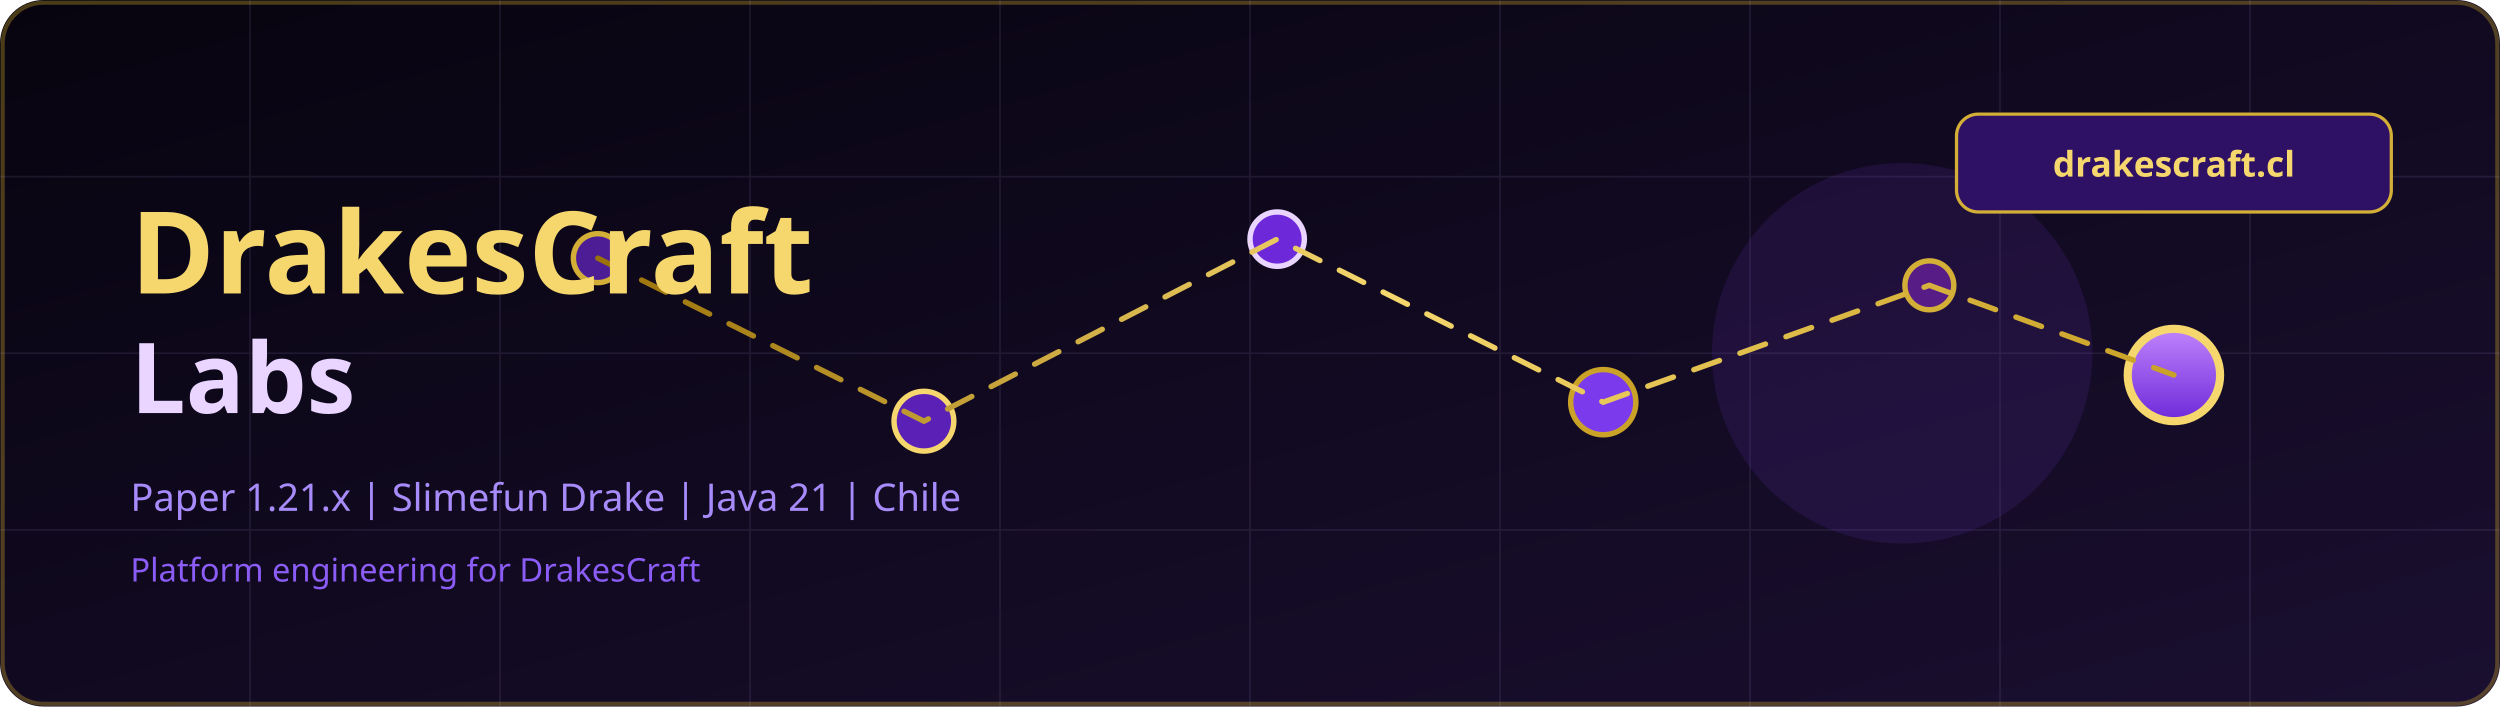
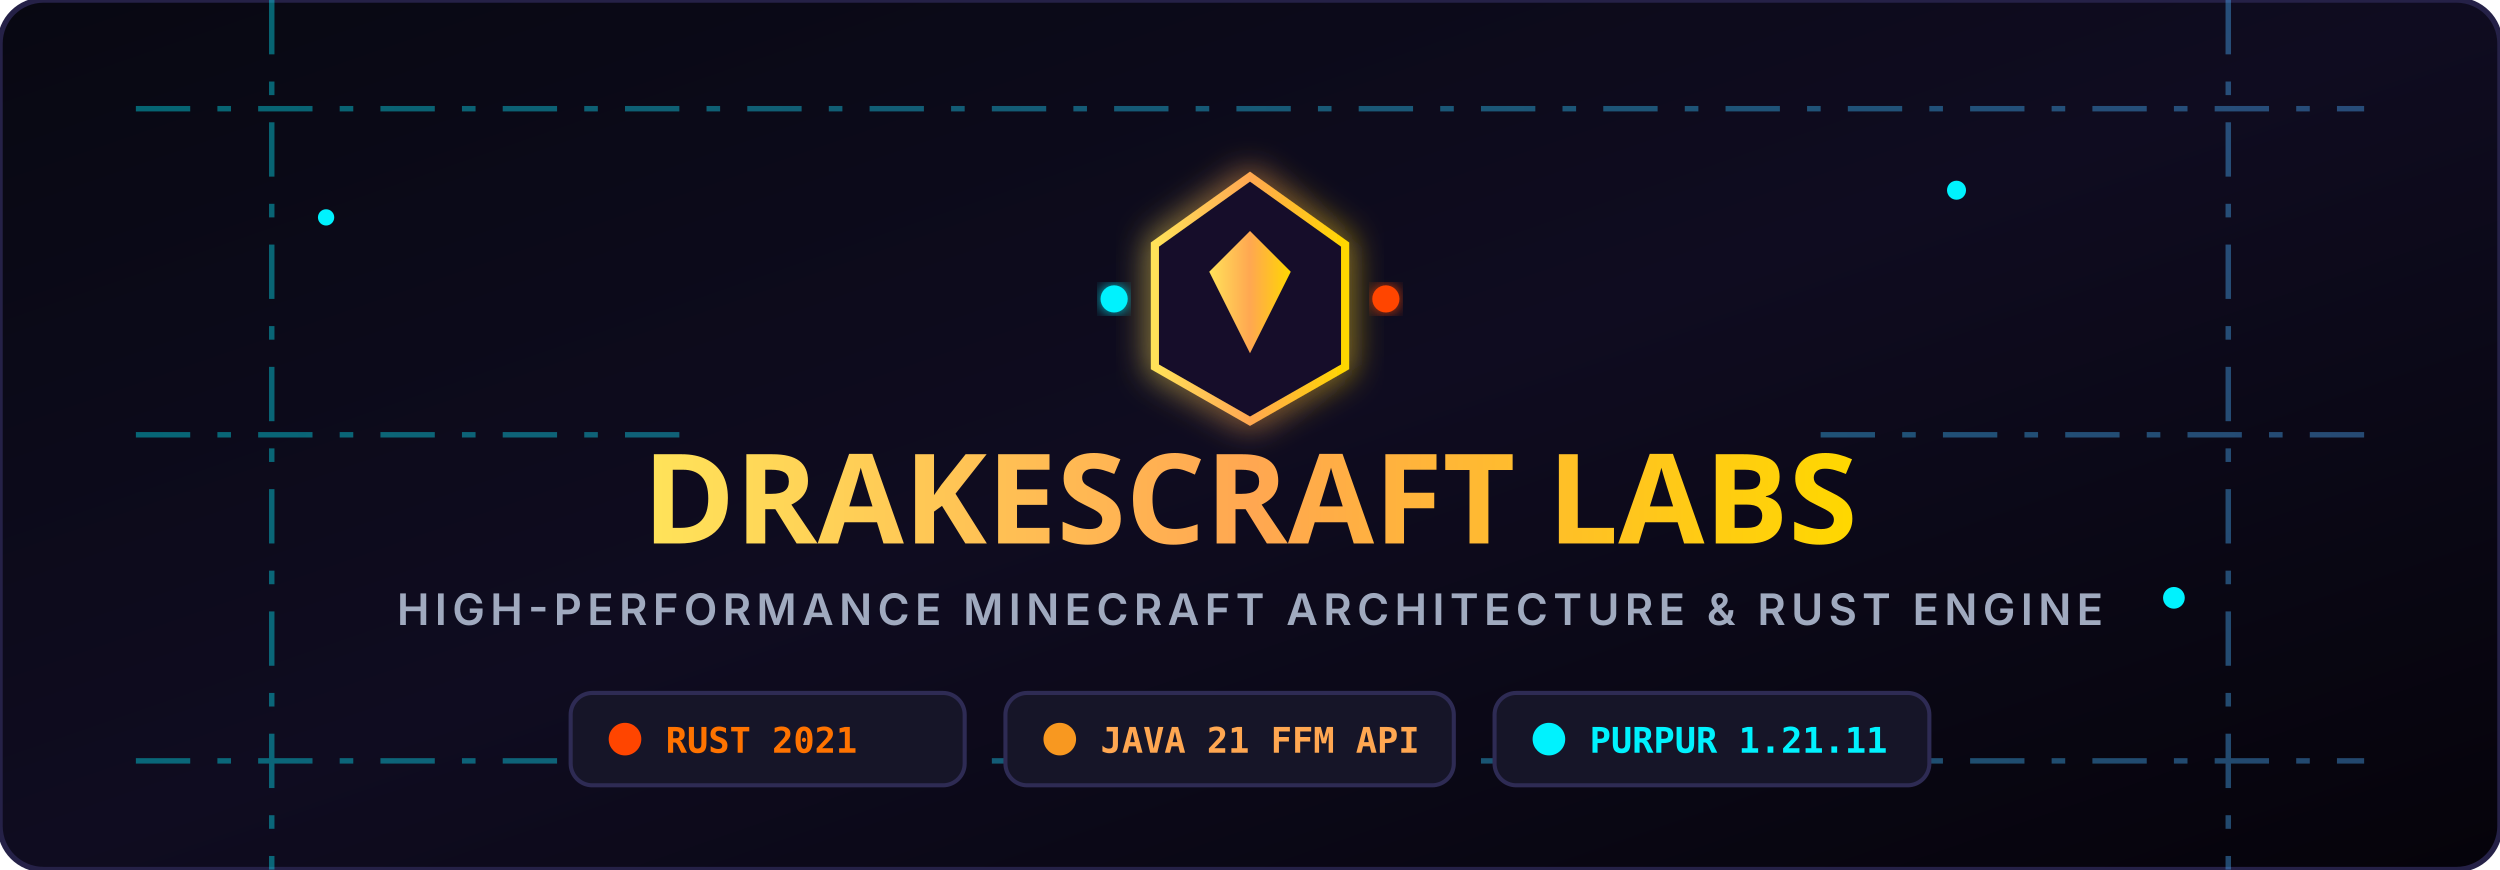
- <svg xmlns="http://www.w3.org/2000/svg" width="920" height="260" viewBox="0 0 920 260" role="img" aria-label="DrakesCraft Labs">
+ <svg xmlns="http://www.w3.org/2000/svg" viewBox="0 0 920 320" width="920" height="320">
  <defs>
-     <linearGradient id="bg" x1="0" y1="0" x2="1" y2="1">
-       <stop offset="0%" stop-color="#07040f" />
-       <stop offset="55%" stop-color="#120a22" />
-       <stop offset="100%" stop-color="#1a0f30" />
+     <linearGradient id="bgGrad" x1="0%" y1="0%" x2="100%" y2="100%">
+       <stop offset="0%" stop-color="#080812" />
+       <stop offset="50%" stop-color="#0F0C20" />
+       <stop offset="100%" stop-color="#05030A" />
    </linearGradient>
-     <linearGradient id="gold" x1="0" y1="0" x2="1" y2="0">
-       <stop offset="0%" stop-color="#9a7209" />
-       <stop offset="50%" stop-color="#f5d76e" />
-       <stop offset="100%" stop-color="#c9a227" />
+     <linearGradient id="goldGrad" x1="0%" y1="0%" x2="100%" y2="0%">
+       <stop offset="0%" stop-color="#FFE259" />
+       <stop offset="50%" stop-color="#FFA751" />
+       <stop offset="100%" stop-color="#FFD700" />
    </linearGradient>
-     <linearGradient id="violet" x1="0" y1="0" x2="0" y2="1">
-       <stop offset="0%" stop-color="#c084fc" />
-       <stop offset="100%" stop-color="#6d28d9" />
+     <linearGradient id="cyanGrad" x1="0%" y1="0%" x2="100%" y2="0%">
+       <stop offset="0%" stop-color="#00F2FE" />
+       <stop offset="100%" stop-color="#4FACFE" />
    </linearGradient>
+     <linearGradient id="rustGrad" x1="0%" y1="0%" x2="100%" y2="0%">
+       <stop offset="0%" stop-color="#FF4500" />
+       <stop offset="100%" stop-color="#FF7300" />
+     </linearGradient>
+     <filter id="neonGlow" x="-20%" y="-20%" width="140%" height="140%">
+       <feGaussianBlur stdDeviation="6" result="blur" />
+       <feMerge>
+         <feMergeNode in="blur" />
+         <feMergeNode in="SourceGraphic" />
+       </feMerge>
+     </filter>
+     <filter id="subtleGlow" x="-10%" y="-10%" width="120%" height="120%">
+       <feGaussianBlur stdDeviation="3" result="blur" />
+       <feMerge>
+         <feMergeNode in="blur" />
+         <feMergeNode in="SourceGraphic" />
+       </feMerge>
+     </filter>
  </defs>
-   <rect width="920" height="260" rx="16" fill="url(#bg)" />
-   <rect x="1" y="1" width="918" height="258" rx="15" fill="none" stroke="#c9a227" stroke-width="1.5" opacity="0.35">
-     <animate attributeName="opacity" values="0.25;0.55;0.25" dur="4s" repeatCount="indefinite" />
-   </rect>
-   <g opacity="0.1" stroke="#c4b5fd" stroke-width="0.6">
-     <path d="M0 65H920M0 130H920M0 195H920" />
-     <path d="M92 0V260M184 0V260M276 0V260M368 0V260M460 0V260M552 0V260M644 0V260M736 0V260M828 0V260" />
+   <style>
+     @keyframes pulseGlow {
+       0%, 100% { opacity: 0.8; filter: drop-shadow(0 0 15px rgba(255, 180, 0, 0.6)); }
+       50% { opacity: 1; filter: drop-shadow(0 0 30px rgba(255, 215, 0, 0.9)); }
+     }
+     @keyframes circuitFlow {
+       0% { stroke-dashoffset: 400; }
+       100% { stroke-dashoffset: 0; }
+     }
+     @keyframes floatParticle {
+       0% { transform: translateY(0px) scale(1); opacity: 0.3; }
+       50% { transform: translateY(-15px) scale(1.2); opacity: 0.8; }
+       100% { transform: translateY(0px) scale(1); opacity: 0.3; }
+     }
+     @keyframes scanline {
+       0% { transform: translateY(-100%); }
+       100% { transform: translateY(100%); }
+     }
+ 
+     .bg-rect { fill: url(#bgGrad); }
+     .title-text { font-family: 'Outfit', 'Segoe UI', sans-serif; font-weight: 900; font-size: 46px; fill: url(#goldGrad); animation: pulseGlow 4s infinite ease-in-out; }
+     .subtitle-text { font-family: 'Inter', 'Segoe UI', sans-serif; font-weight: 600; font-size: 16px; fill: #A0AABF; letter-spacing: 2px; }
+     .badge-bg { fill: #161528; stroke: #2E2B54; stroke-width: 1.5; rx: 8px; }
+     .badge-text { font-family: 'JetBrains Mono', monospace; font-size: 13px; font-weight: 700; }
+     .circuit-line { stroke: url(#cyanGrad); stroke-width: 2; fill: none; stroke-dasharray: 20 10 5 10; animation: circuitFlow 20s linear infinite; opacity: 0.4; }
+     .particle { fill: #00F2FE; animation: floatParticle 6s infinite ease-in-out; }
+   </style>
+   <rect class="bg-rect" width="920" height="320" rx="16" stroke="#252147" stroke-width="2" />
+   <path class="circuit-line" d="M 50,40 H 870 M 50,280 H 870 M 100,0 V 320 M 820,0 V 320 M 50,160 H 250 M 670,160 H 870" />
+   <circle class="particle" cx="120" cy="80" r="3" style="animation-delay: 0s;" />
+   <circle class="particle" cx="800" cy="220" r="4" style="animation-delay: 1.5s;" />
+   <circle class="particle" cx="220" cy="260" r="2.5" style="animation-delay: 3s;" />
+   <circle class="particle" cx="720" cy="70" r="3.5" style="animation-delay: 4.5s;" />
+   <g transform="translate(460, 110)">
+     <path d="M 0,-45 L 35,-20 L 35,25 L 0,45 L -35,25 L -35,-20 Z" fill="#120E29" stroke="url(#goldGrad)" stroke-width="3" filter="url(#neonGlow)" />
+     <path d="M -15,-10 L 0,-25 L 15,-10 L 0,20 Z" fill="url(#goldGrad)" />
+     <circle cx="-50" cy="0" r="5" fill="#00F2FE" filter="url(#subtleGlow)" />
+     <circle cx="50" cy="0" r="5" fill="#FF4500" filter="url(#subtleGlow)" />
  </g>
-   <circle cx="700" cy="130" r="70" fill="#7c3aed" opacity="0.12">
-     <animate attributeName="r" values="62;78;62" dur="5s" repeatCount="indefinite" />
-     <animate attributeName="opacity" values="0.08;0.2;0.08" dur="5s" repeatCount="indefinite" />
-   </circle>
-   <g>
-     <circle cx="220" cy="95" r="9" fill="#4c1d95" stroke="#d4af37" stroke-width="2">
-       <animate attributeName="opacity" values="0.7;1;0.7" dur="2.2s" repeatCount="indefinite" />
-     </circle>
-     <circle cx="340" cy="155" r="11" fill="#5b21b6" stroke="#f5d76e" stroke-width="2">
-       <animate attributeName="opacity" values="0.6;1;0.6" dur="2.8s" repeatCount="indefinite" />
-     </circle>
-     <circle cx="470" cy="88" r="10" fill="#6d28d9" stroke="#e9d5ff" stroke-width="2">
-       <animate attributeName="opacity" values="0.65;1;0.65" dur="2.5s" repeatCount="indefinite" />
-     </circle>
-     <circle cx="590" cy="148" r="12" fill="#7c3aed" stroke="#c9a227" stroke-width="2">
-       <animate attributeName="opacity" values="0.7;1;0.7" dur="3s" repeatCount="indefinite" />
-     </circle>
-     <circle cx="710" cy="105" r="9" fill="#581c87" stroke="#d4af37" stroke-width="2">
-       <animate attributeName="opacity" values="0.6;1;0.6" dur="2.4s" repeatCount="indefinite" />
-     </circle>
-     <circle cx="800" cy="138" r="17" fill="url(#violet)" stroke="#f5d76e" stroke-width="3">
-       <animate attributeName="r" values="15;19;15" dur="3.5s" repeatCount="indefinite" />
-     </circle>
-     <path fill="none" stroke="url(#gold)" stroke-width="2" stroke-linecap="round" stroke-dasharray="10 8" d="M220 95L340 155L470 88L590 148L710 105L800 138">
-       <animate attributeName="stroke-dashoffset" values="0;36;0" dur="2s" repeatCount="indefinite" />
-     </path>
+   <text x="460" y="200" text-anchor="middle" class="title-text">DRAKESCRAFT LABS</text>
+   <text x="460" y="230" text-anchor="middle" class="subtitle-text">HIGH-PERFORMANCE MINECRAFT ARCHITECTURE &amp; RUST ENGINE</text>
+   <g transform="translate(210, 255)">
+     <rect x="0" y="0" width="145" height="34" class="badge-bg" />
+     <circle cx="20" cy="17" r="6" fill="#FF4500" />
+     <text x="35" y="22" class="badge-text" fill="#FF7300">RUST 2021</text>
+     <rect x="160" y="0" width="165" height="34" class="badge-bg" />
+     <circle cx="180" cy="17" r="6" fill="#F89820" />
+     <text x="195" y="22" class="badge-text" fill="#FFA751">JAVA 21 FFM API</text>
+     <rect x="340" y="0" width="160" height="34" class="badge-bg" />
+     <circle cx="360" cy="17" r="6" fill="#00F2FE" />
+     <text x="375" y="22" class="badge-text" fill="#00F2FE">PURPUR 1.21.11</text>
  </g>
-   <text x="48" y="108" fill="#f5d76e" font-family="system-ui,sans-serif" font-size="42" font-weight="700">DrakesCraft</text>
-   <text x="48" y="152" fill="#e9d5ff" font-family="system-ui,sans-serif" font-size="36" font-weight="600">Labs</text>
-   <text x="48" y="188" fill="#a78bfa" font-family="system-ui,sans-serif" font-size="14">Paper 1.21.x | Slimefun Drake | Java 21 | Chile</text>
-   <text x="48" y="214" fill="#8b5cf6" font-family="system-ui,sans-serif" font-size="12">Platform engineering for DrakesCraft</text>
-   <rect x="720" y="42" width="160" height="36" rx="8" fill="#2e1065" stroke="#d4af37" stroke-width="1.2" />
-   <text x="800" y="65" fill="#f5d76e" font-family="system-ui,sans-serif" font-size="13" font-weight="600" text-anchor="middle">drakescraft.cl</text>
</svg>
